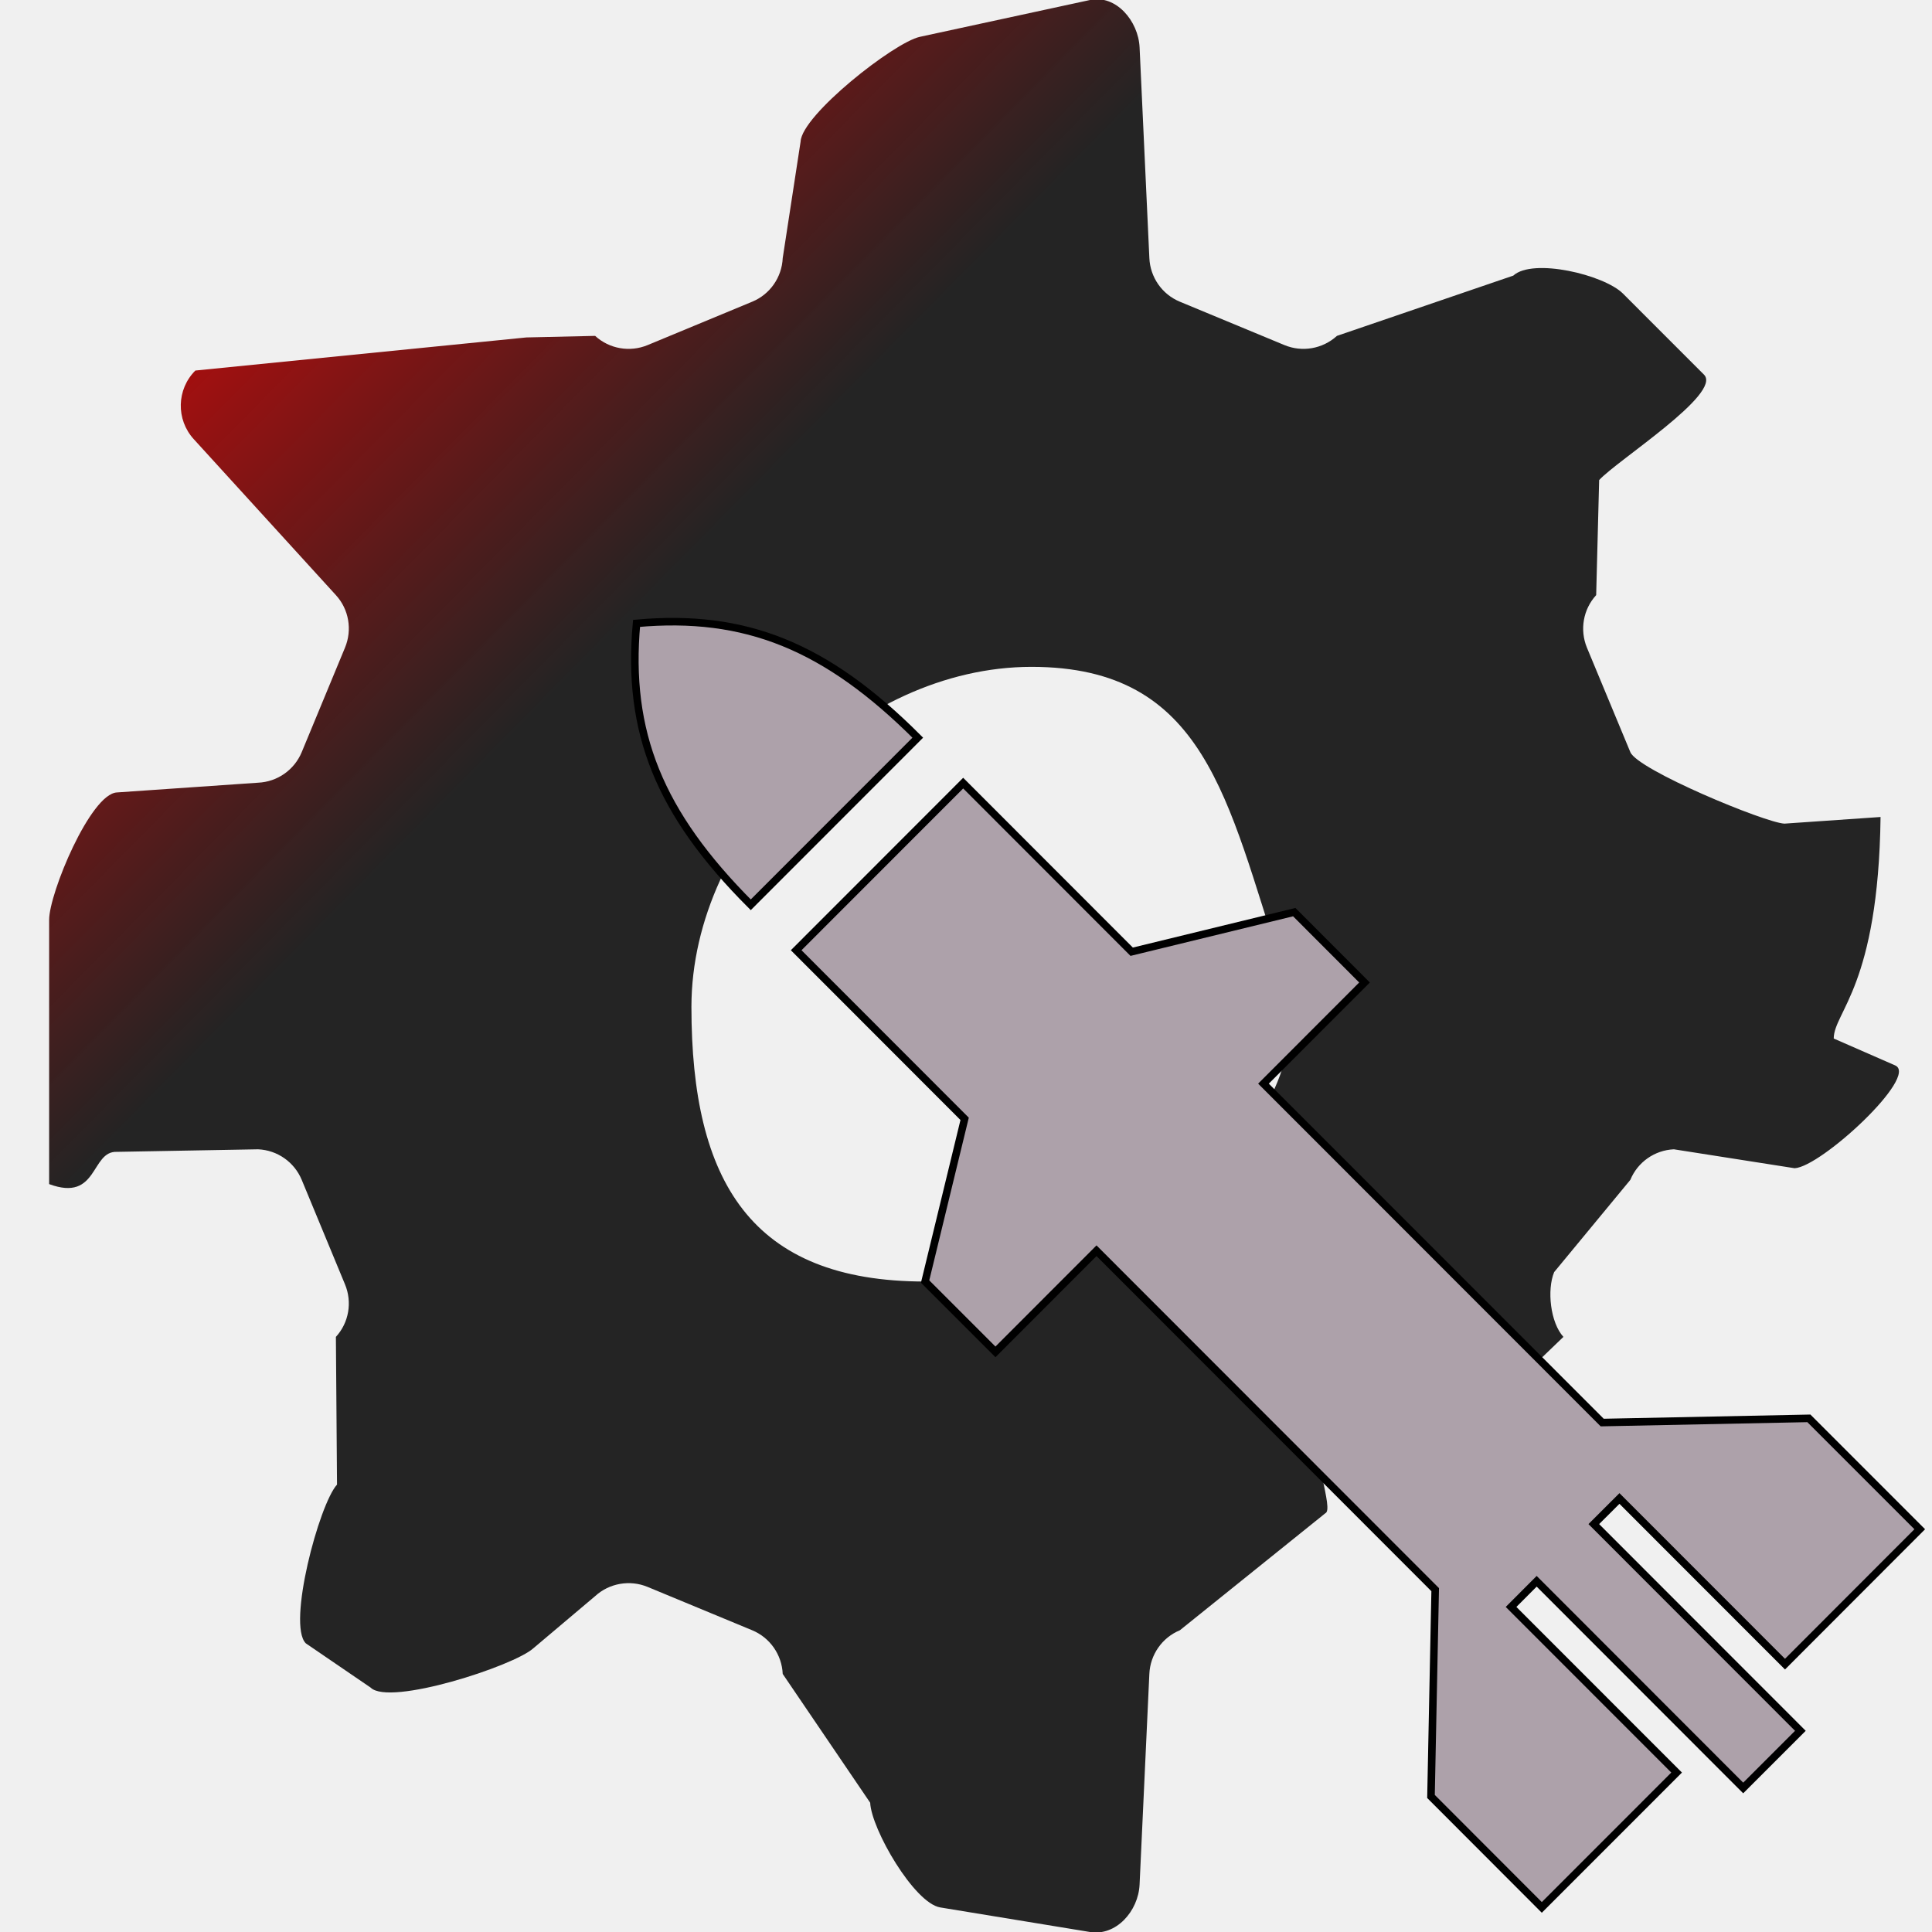
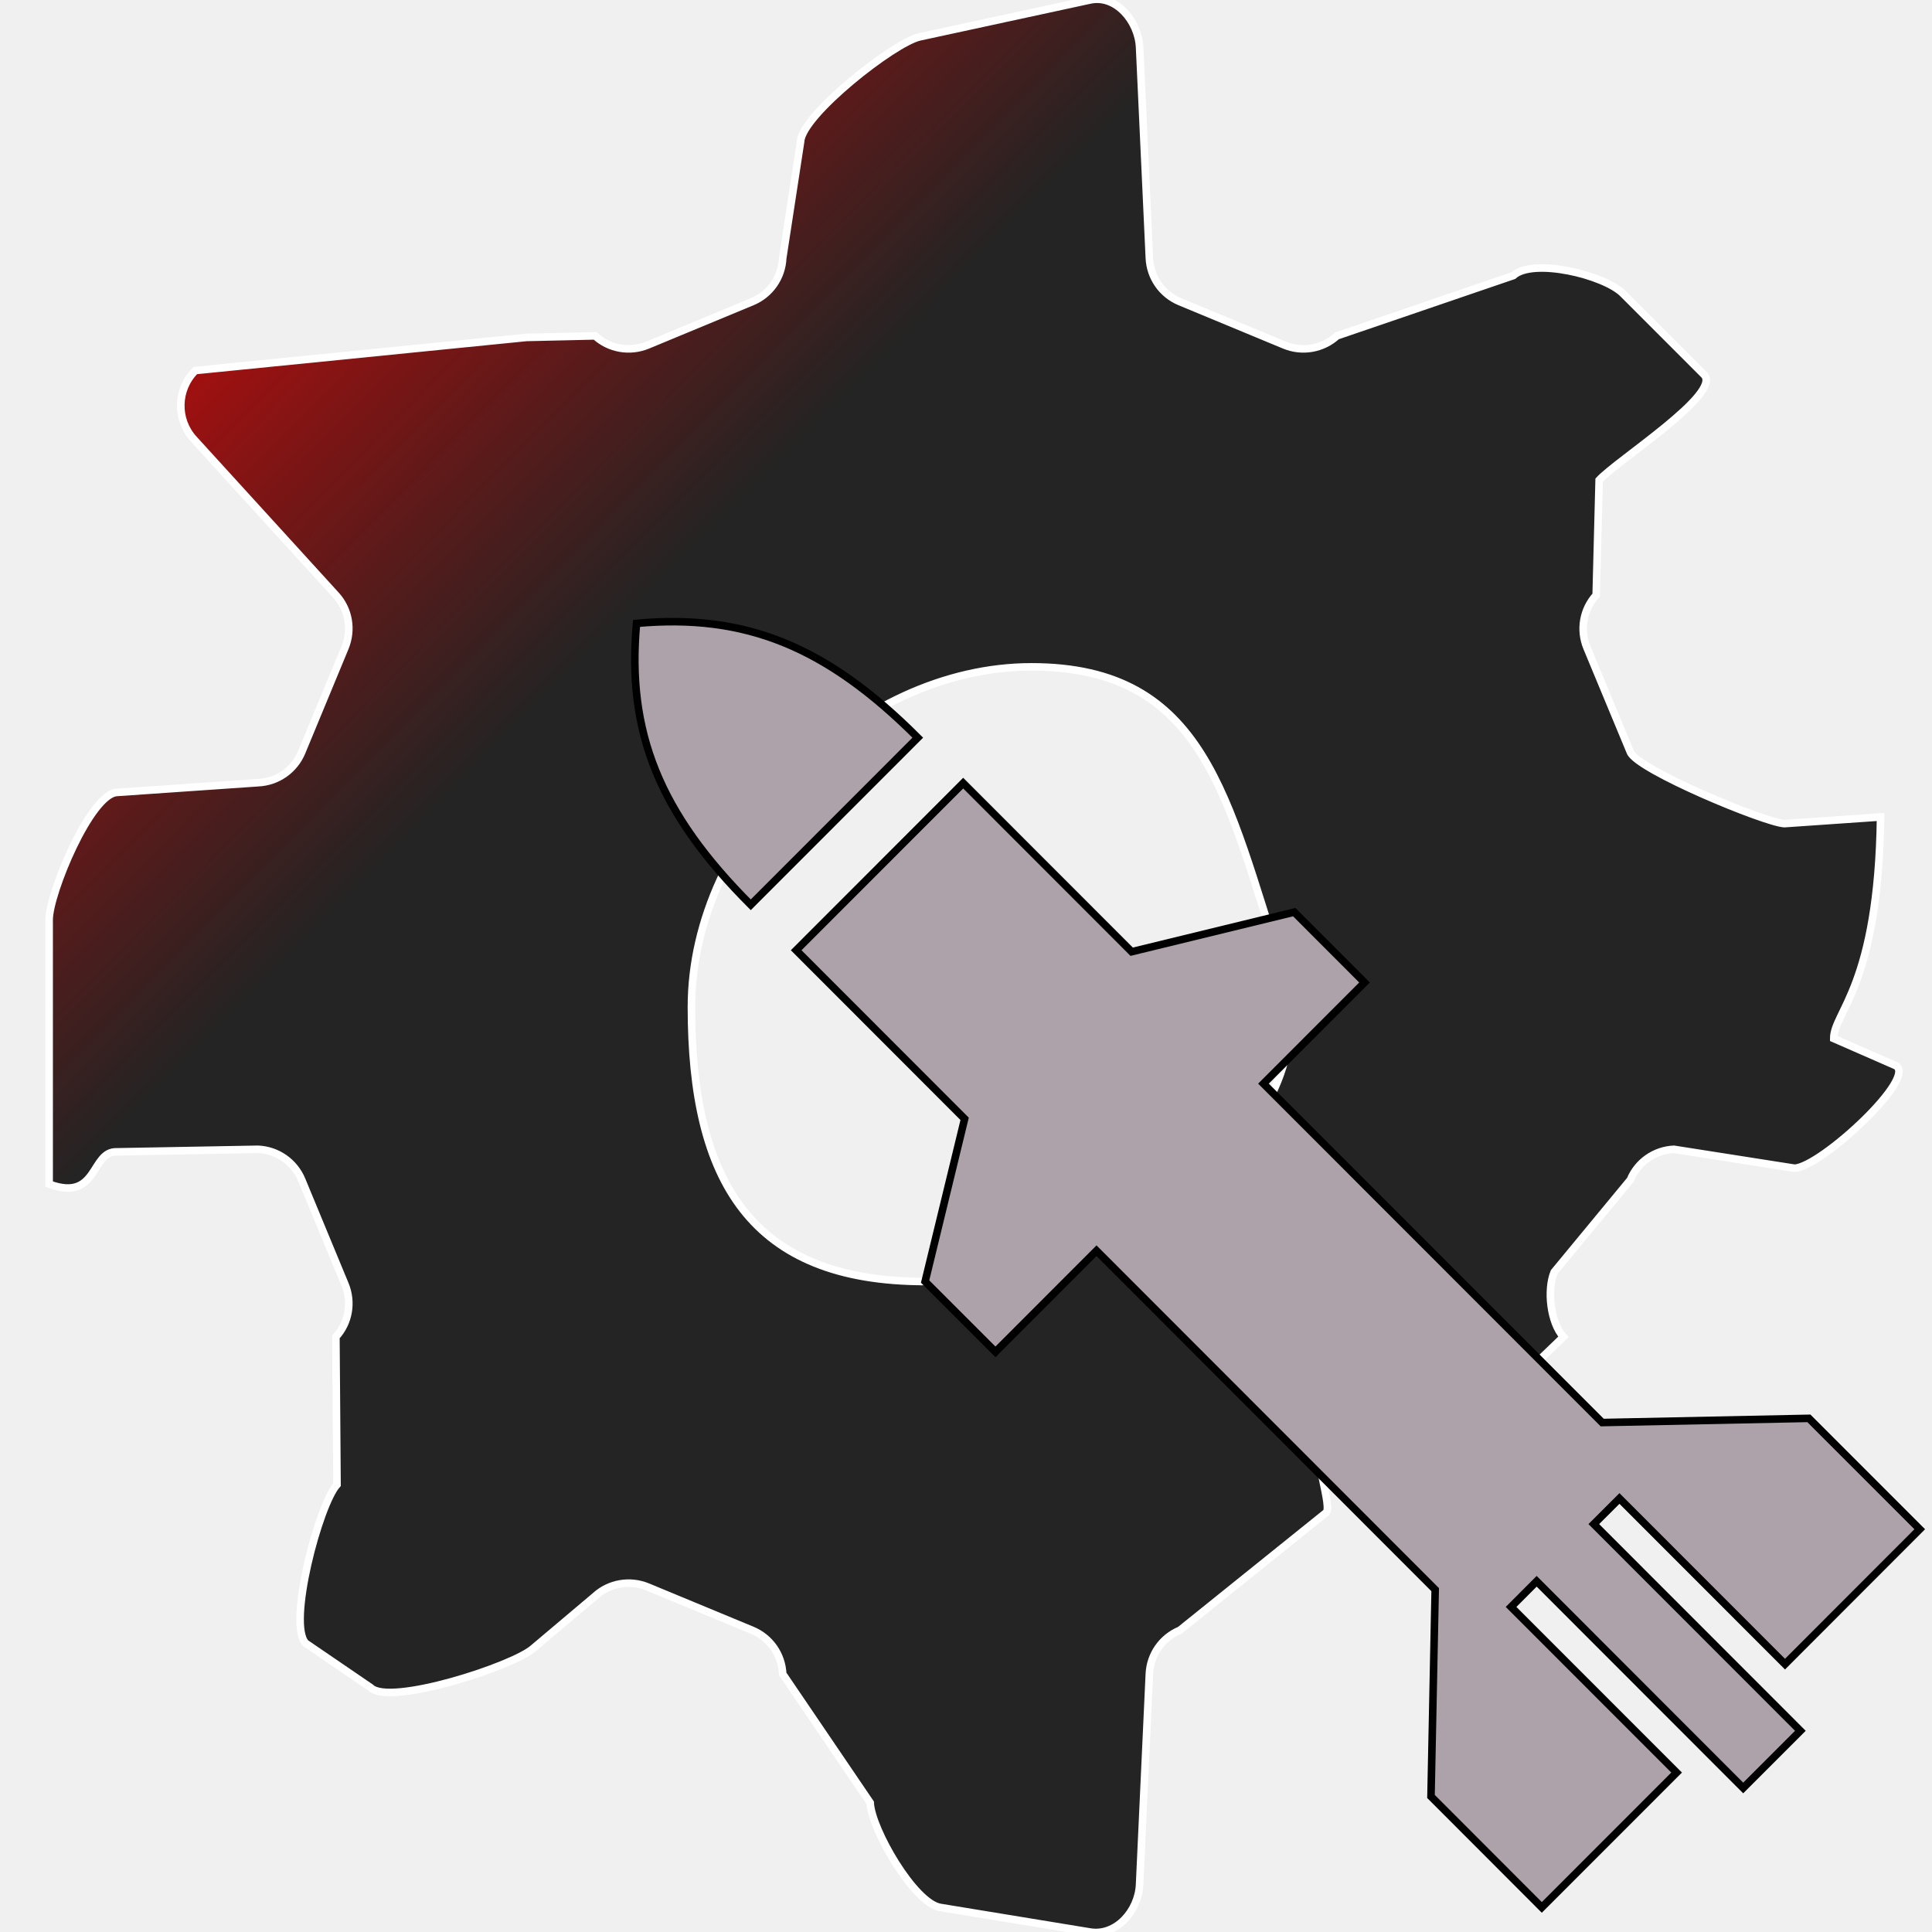
<svg xmlns="http://www.w3.org/2000/svg" xmlns:xlink="http://www.w3.org/1999/xlink" version="1.1" id="_x32_" x="0px" y="0px" viewBox="0 0 512 512" style="width: 512px; height: 512px; opacity: 1;" xml:space="preserve">
  <defs id="defs4530">
    <linearGradient id="linearGradient5225">
      <stop style="stop-color:#ff0000;stop-opacity:1;" offset="0" id="stop5221" />
      <stop style="stop-color:#171717;stop-opacity:0.941" offset="1" id="stop5223" />
    </linearGradient>
    <linearGradient xlink:href="#linearGradient5225" id="linearGradient5227" x1="15.19" y1="5.387" x2="171.309" y2="159.421" gradientUnits="userSpaceOnUse" />
  </defs>
  <style type="text/css" id="style4521">
	.st0{fill:#4B4B4B;}
</style>
  <g id="layer3" style="display:inline">
-     <g style="opacity:1;stroke:none;stroke-opacity:1;fill:url(#linearGradient5227);fill-opacity:1;stroke-width:0.1;stroke-miterlimit:4;stroke-dasharray:none" id="g4525-2">
-       <path class="st0" d="m 498.368,216.512 -25.478,1.759 C 467.788,218.041 433.994,204.029 432.056,199.321 l -11.508,-27.695 c -1.937,-4.728 -0.997,-10.145 2.455,-13.914 l 0.787,-30.485 c 4.718,-5.188 32.749,-22.968 27.782,-27.945 L 430.087,77.789 c -4.986,-4.967 -23.85,-9.498 -29.047,-4.751 L 354.304,89.011 c -3.778,3.443 -9.206,4.402 -13.924,2.436 L 312.686,79.959 c -4.718,-1.946 -7.864,-6.454 -8.094,-11.565 L 302.003,12.563 C 301.675,5.534 295.724,-1.485 288.864,0 L 243.766,9.763 C 236.905,11.248 212.494,30.483 212.169,37.511 L 207.429,68.393 c -0.23,5.111 -3.376,9.618 -8.094,11.565 L 171.64,91.447 c -4.737,1.966 -10.165,1.007 -13.924,-2.436 v 0 l -18.201,0.412 -87.746,8.775 c -4.986,4.977 -5.158,12.994 -0.422,18.182 l 37.668,41.332 c 3.452,3.769 4.373,9.186 2.416,13.914 l -11.469,27.695 c -1.956,4.708 -6.444,7.873 -11.564,8.103 l -37.391,2.58 c -7.019,0.316 -17.986,26.728 -17.986,33.757 v 70.038 c 13.085,4.849 10.967,-8.865 17.986,-8.547 L 68.398,304.577 c 5.12,0.229 9.608,3.394 11.564,8.103 l 11.469,27.694 c 1.957,4.728 1.036,10.146 -2.416,13.914 l 0.298,39.144 c -4.756,5.217 -13.242,37.088 -8.275,42.065 L 98.221,447.228 c 4.967,4.977 37.914,-5.697 43.131,-10.425 L 157.715,422.99 c 3.759,-3.443 9.207,-4.392 13.924,-2.435 l 27.694,11.478 c 4.719,1.956 7.864,6.464 8.094,11.575 l 23.181,34.136 c 0.325,7.02 11.652,26.612 18.58,27.748 l 39.674,6.508 c 6.927,1.136 12.812,-5.542 13.138,-12.562 l 2.589,-55.831 c 0.23,-5.111 3.376,-9.619 8.094,-11.575 l 38.541,-31.003 c 4.718,-1.957 -24.34,-58.648 40.894,-25.395 v 0 c 5.198,4.728 -4.985,4.977 0,0 v 0 c 0,0 4.718,5.217 0,0 L 414.322,354.288 c -3.452,-3.768 -4.412,-12.44 -2.455,-17.168 L 432.053,312.68 c 1.937,-4.709 6.444,-7.874 11.546,-8.103 l 31.987,5.014 c 7.019,-0.318 33.074,-24.435 26.644,-27.25 L 485.958,275.219 c 0.003,-7.029 11.836,-13.916 12.41,-58.706 z M 245.163,339.618 c -46.164,0 -61.927,-26.591 -61.927,-72.765 0,-46.184 43.966,-90.13 90.13,-90.13 46.164,0 51.816,35.411 66.246,79.283 15.186,46.173 -48.285,83.612 -94.449,83.612 z" style="fill:url(#linearGradient5227);fill-opacity:1;stroke:none;stroke-width:0.1;stroke-miterlimit:4;stroke-dasharray:none;stroke-opacity:1" id="path4523-4" />
+     <g style="opacity:1;stroke:#ffffff;stroke-opacity:1;fill:url(#linearGradient5227);fill-opacity:1;stroke-width:2;stroke-miterlimit:4;stroke-dasharray:none" id="g4525-2">
+       <path class="st0" d="m 498.368,216.512 -25.478,1.759 C 467.788,218.041 433.994,204.029 432.056,199.321 l -11.508,-27.695 c -1.937,-4.728 -0.997,-10.145 2.455,-13.914 l 0.787,-30.485 c 4.718,-5.188 32.749,-22.968 27.782,-27.945 L 430.087,77.789 c -4.986,-4.967 -23.85,-9.498 -29.047,-4.751 L 354.304,89.011 c -3.778,3.443 -9.206,4.402 -13.924,2.436 L 312.686,79.959 c -4.718,-1.946 -7.864,-6.454 -8.094,-11.565 L 302.003,12.563 C 301.675,5.534 295.724,-1.485 288.864,0 L 243.766,9.763 C 236.905,11.248 212.494,30.483 212.169,37.511 L 207.429,68.393 c -0.23,5.111 -3.376,9.618 -8.094,11.565 L 171.64,91.447 c -4.737,1.966 -10.165,1.007 -13.924,-2.436 v 0 l -18.201,0.412 -87.746,8.775 c -4.986,4.977 -5.158,12.994 -0.422,18.182 l 37.668,41.332 c 3.452,3.769 4.373,9.186 2.416,13.914 l -11.469,27.695 c -1.956,4.708 -6.444,7.873 -11.564,8.103 l -37.391,2.58 c -7.019,0.316 -17.986,26.728 -17.986,33.757 v 70.038 c 13.085,4.849 10.967,-8.865 17.986,-8.547 L 68.398,304.577 c 5.12,0.229 9.608,3.394 11.564,8.103 l 11.469,27.694 c 1.957,4.728 1.036,10.146 -2.416,13.914 l 0.298,39.144 c -4.756,5.217 -13.242,37.088 -8.275,42.065 L 98.221,447.228 c 4.967,4.977 37.914,-5.697 43.131,-10.425 L 157.715,422.99 c 3.759,-3.443 9.207,-4.392 13.924,-2.435 l 27.694,11.478 c 4.719,1.956 7.864,6.464 8.094,11.575 l 23.181,34.136 c 0.325,7.02 11.652,26.612 18.58,27.748 l 39.674,6.508 c 6.927,1.136 12.812,-5.542 13.138,-12.562 l 2.589,-55.831 c 0.23,-5.111 3.376,-9.619 8.094,-11.575 l 38.541,-31.003 c 4.718,-1.957 -24.34,-58.648 40.894,-25.395 v 0 c 5.198,4.728 -4.985,4.977 0,0 v 0 c 0,0 4.718,5.217 0,0 L 414.322,354.288 c -3.452,-3.768 -4.412,-12.44 -2.455,-17.168 L 432.053,312.68 c 1.937,-4.709 6.444,-7.874 11.546,-8.103 l 31.987,5.014 c 7.019,-0.318 33.074,-24.435 26.644,-27.25 L 485.958,275.219 c 0.003,-7.029 11.836,-13.916 12.41,-58.706 z M 245.163,339.618 c -46.164,0 -61.927,-26.591 -61.927,-72.765 0,-46.184 43.966,-90.13 90.13,-90.13 46.164,0 51.816,35.411 66.246,79.283 15.186,46.173 -48.285,83.612 -94.449,83.612 z" style="fill:url(#linearGradient5227);fill-opacity:1;stroke:#ffffff;stroke-width:2;stroke-miterlimit:4;stroke-dasharray:none;stroke-opacity:1" id="path4523-4" />
    </g>
    <g style="opacity:1;stroke:#000000;stroke-opacity:1;stroke-width:3.006;stroke-miterlimit:4;stroke-dasharray:none;fill:#ada1aa;fill-opacity:1" id="g4508" transform="matrix(-0.6650762,0,0,0.6655118,508.7542,164.7475)">
      <g id="g4495" style="stroke:#000000;stroke-opacity:1;stroke-width:3.006;stroke-miterlimit:4;stroke-dasharray:none;fill:#ada1aa;fill-opacity:1">
        <path id="path4491" style="fill:#ada1aa;stroke:#000000;stroke-opacity:1;stroke-width:3.006;stroke-miterlimit:4;stroke-dasharray:none;fill-opacity:1" d="M 511.317,0.683 C 467.989,-3.255 435.723,9.73 399.254,46.199 l 66.547,66.547 C 502.286,76.261 515.255,44.026 511.317,0.683 Z" class="st0" />
        <polygon id="polygon4493" style="fill:#ada1aa;stroke:#000000;stroke-opacity:1;stroke-width:3.006;stroke-miterlimit:4;stroke-dasharray:none;fill-opacity:1" points="53.692,415.12 119.661,349.151 129.88,359.354 47.567,441.667 70.349,464.433 152.646,382.12 162.849,392.339 96.88,458.292 150.599,511.995 194.755,467.808 193.083,385.464 328.036,250.495 368.302,290.776 396.333,262.761 380.583,197.979 447.708,130.839 381.161,64.292 314.021,131.433 249.239,115.667 221.239,143.683 261.505,183.964 126.536,318.917 44.177,317.245 0.005,361.401 " class="st0" />
      </g>
    </g>
  </g>
  <style id="style4489" type="text/css">

	.st0{fill:#4B4B4B;}

</style>
</svg>
